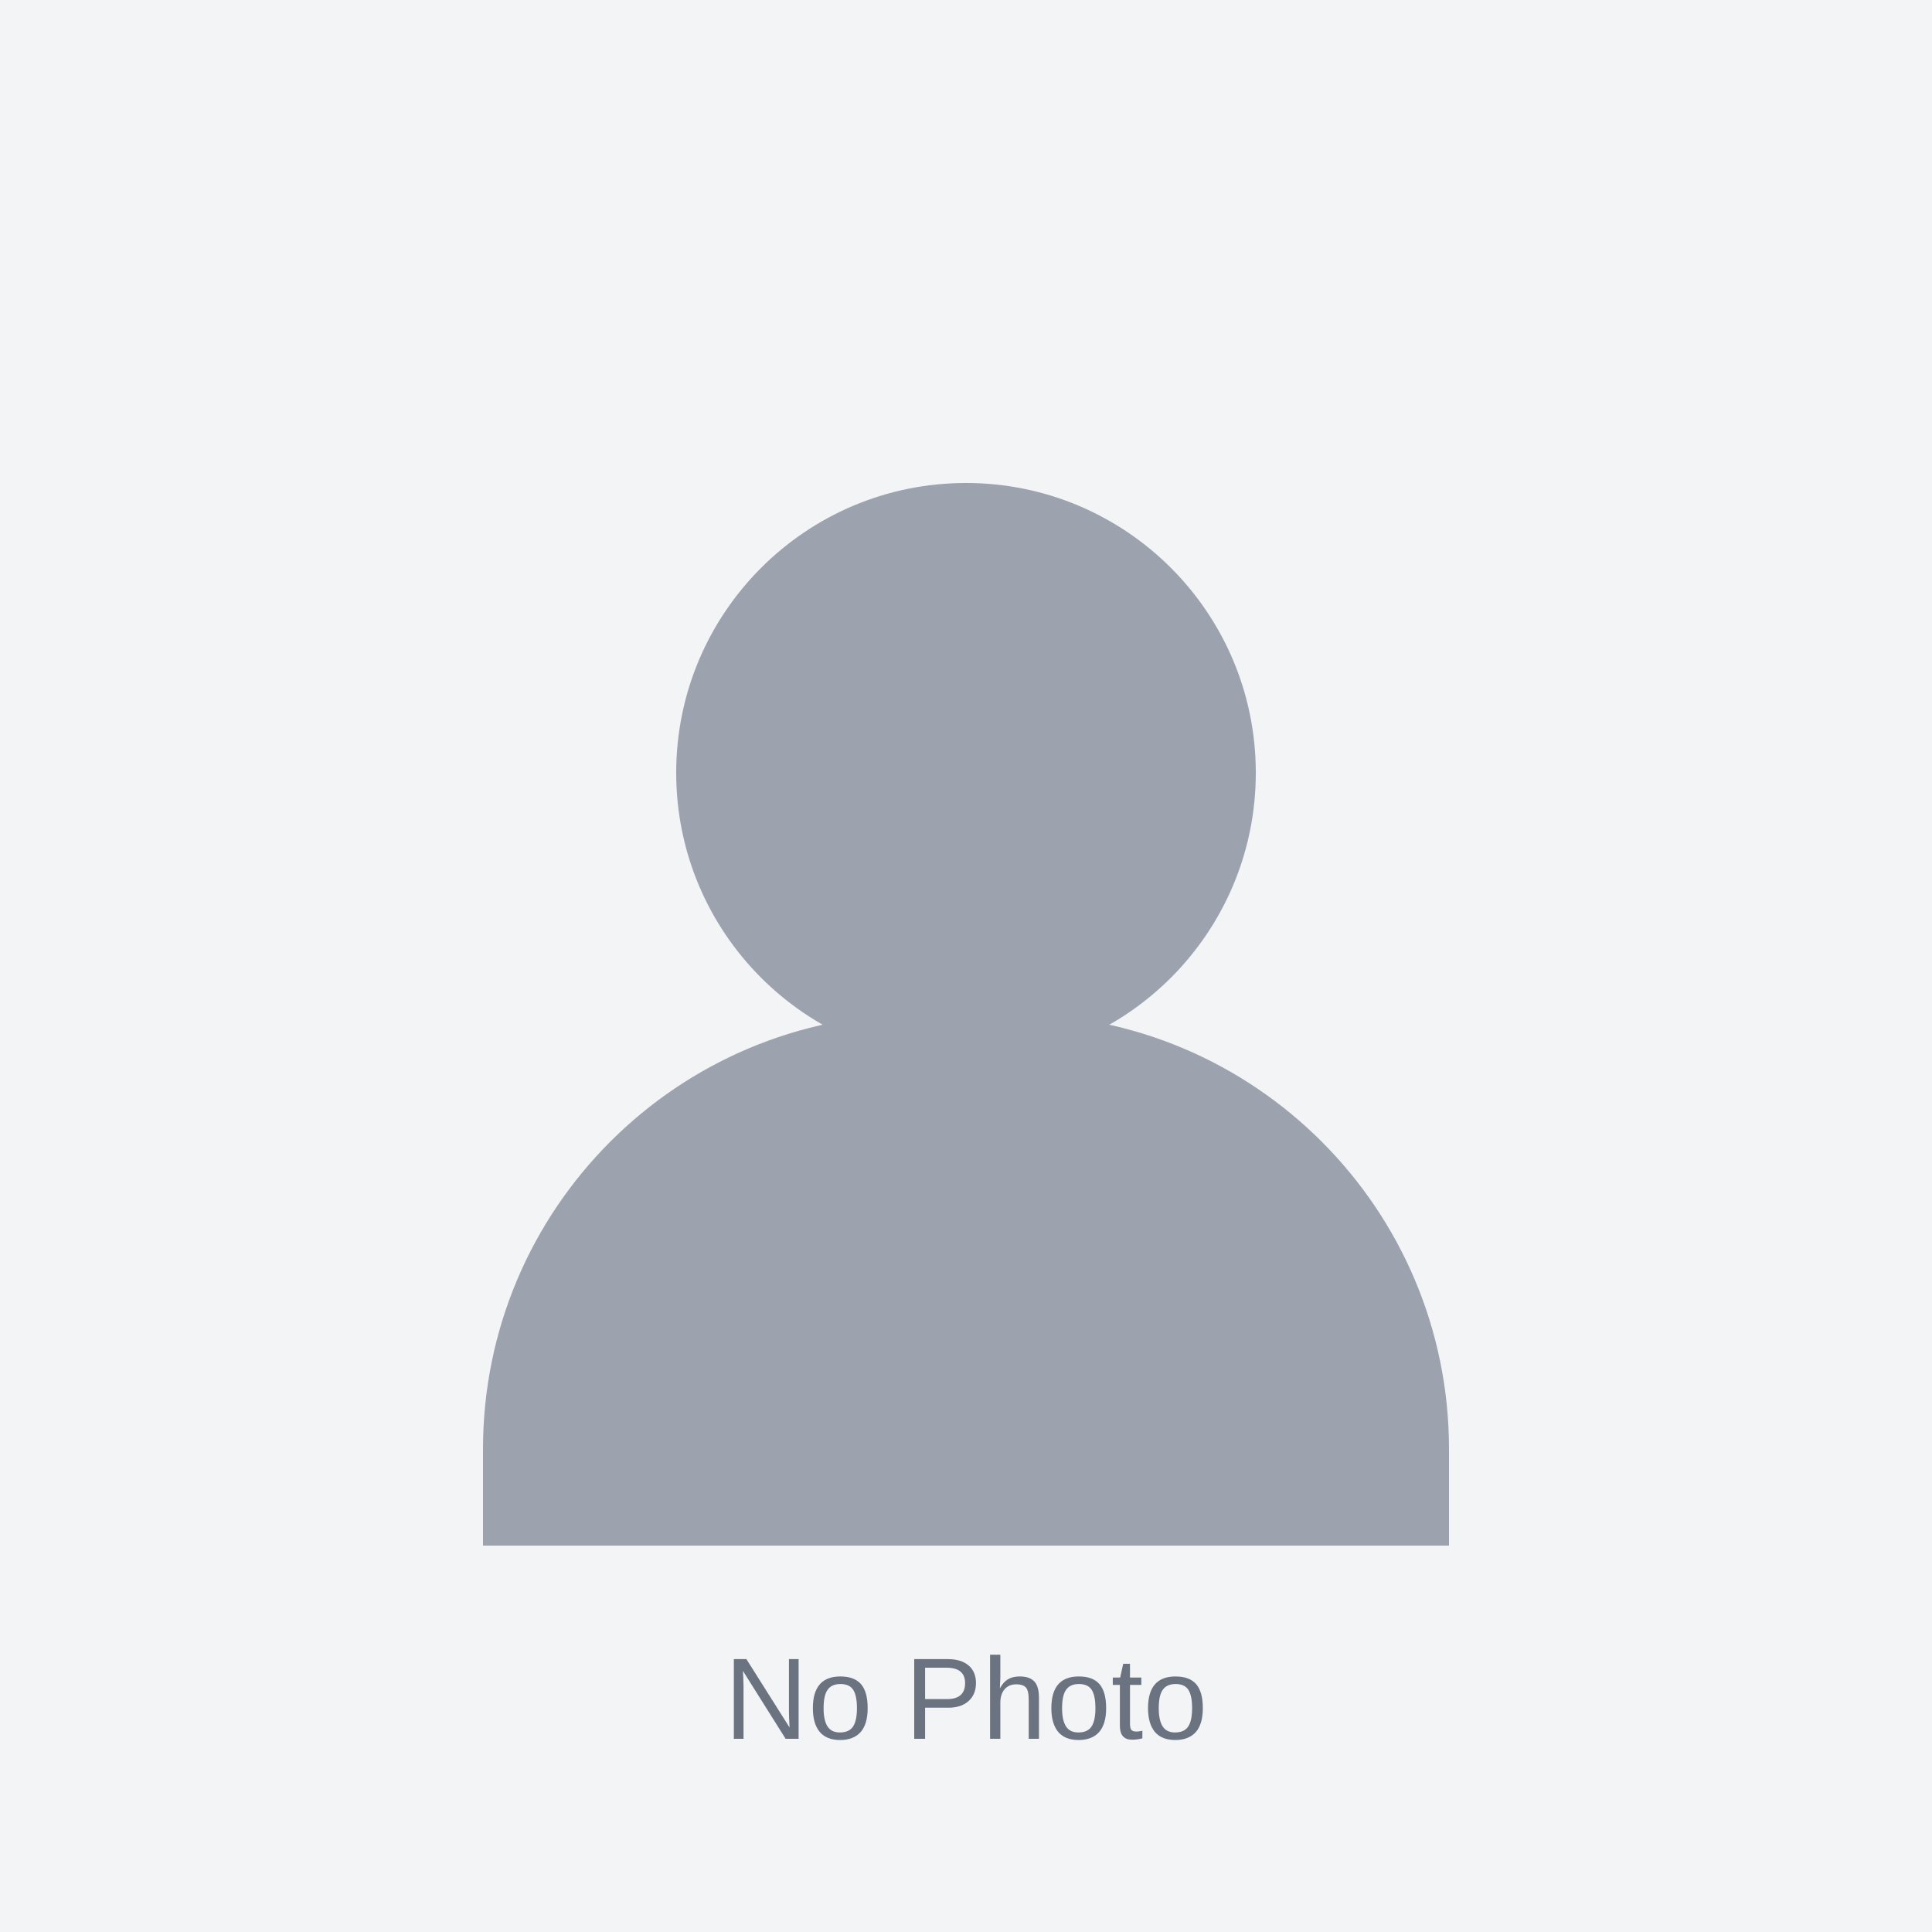
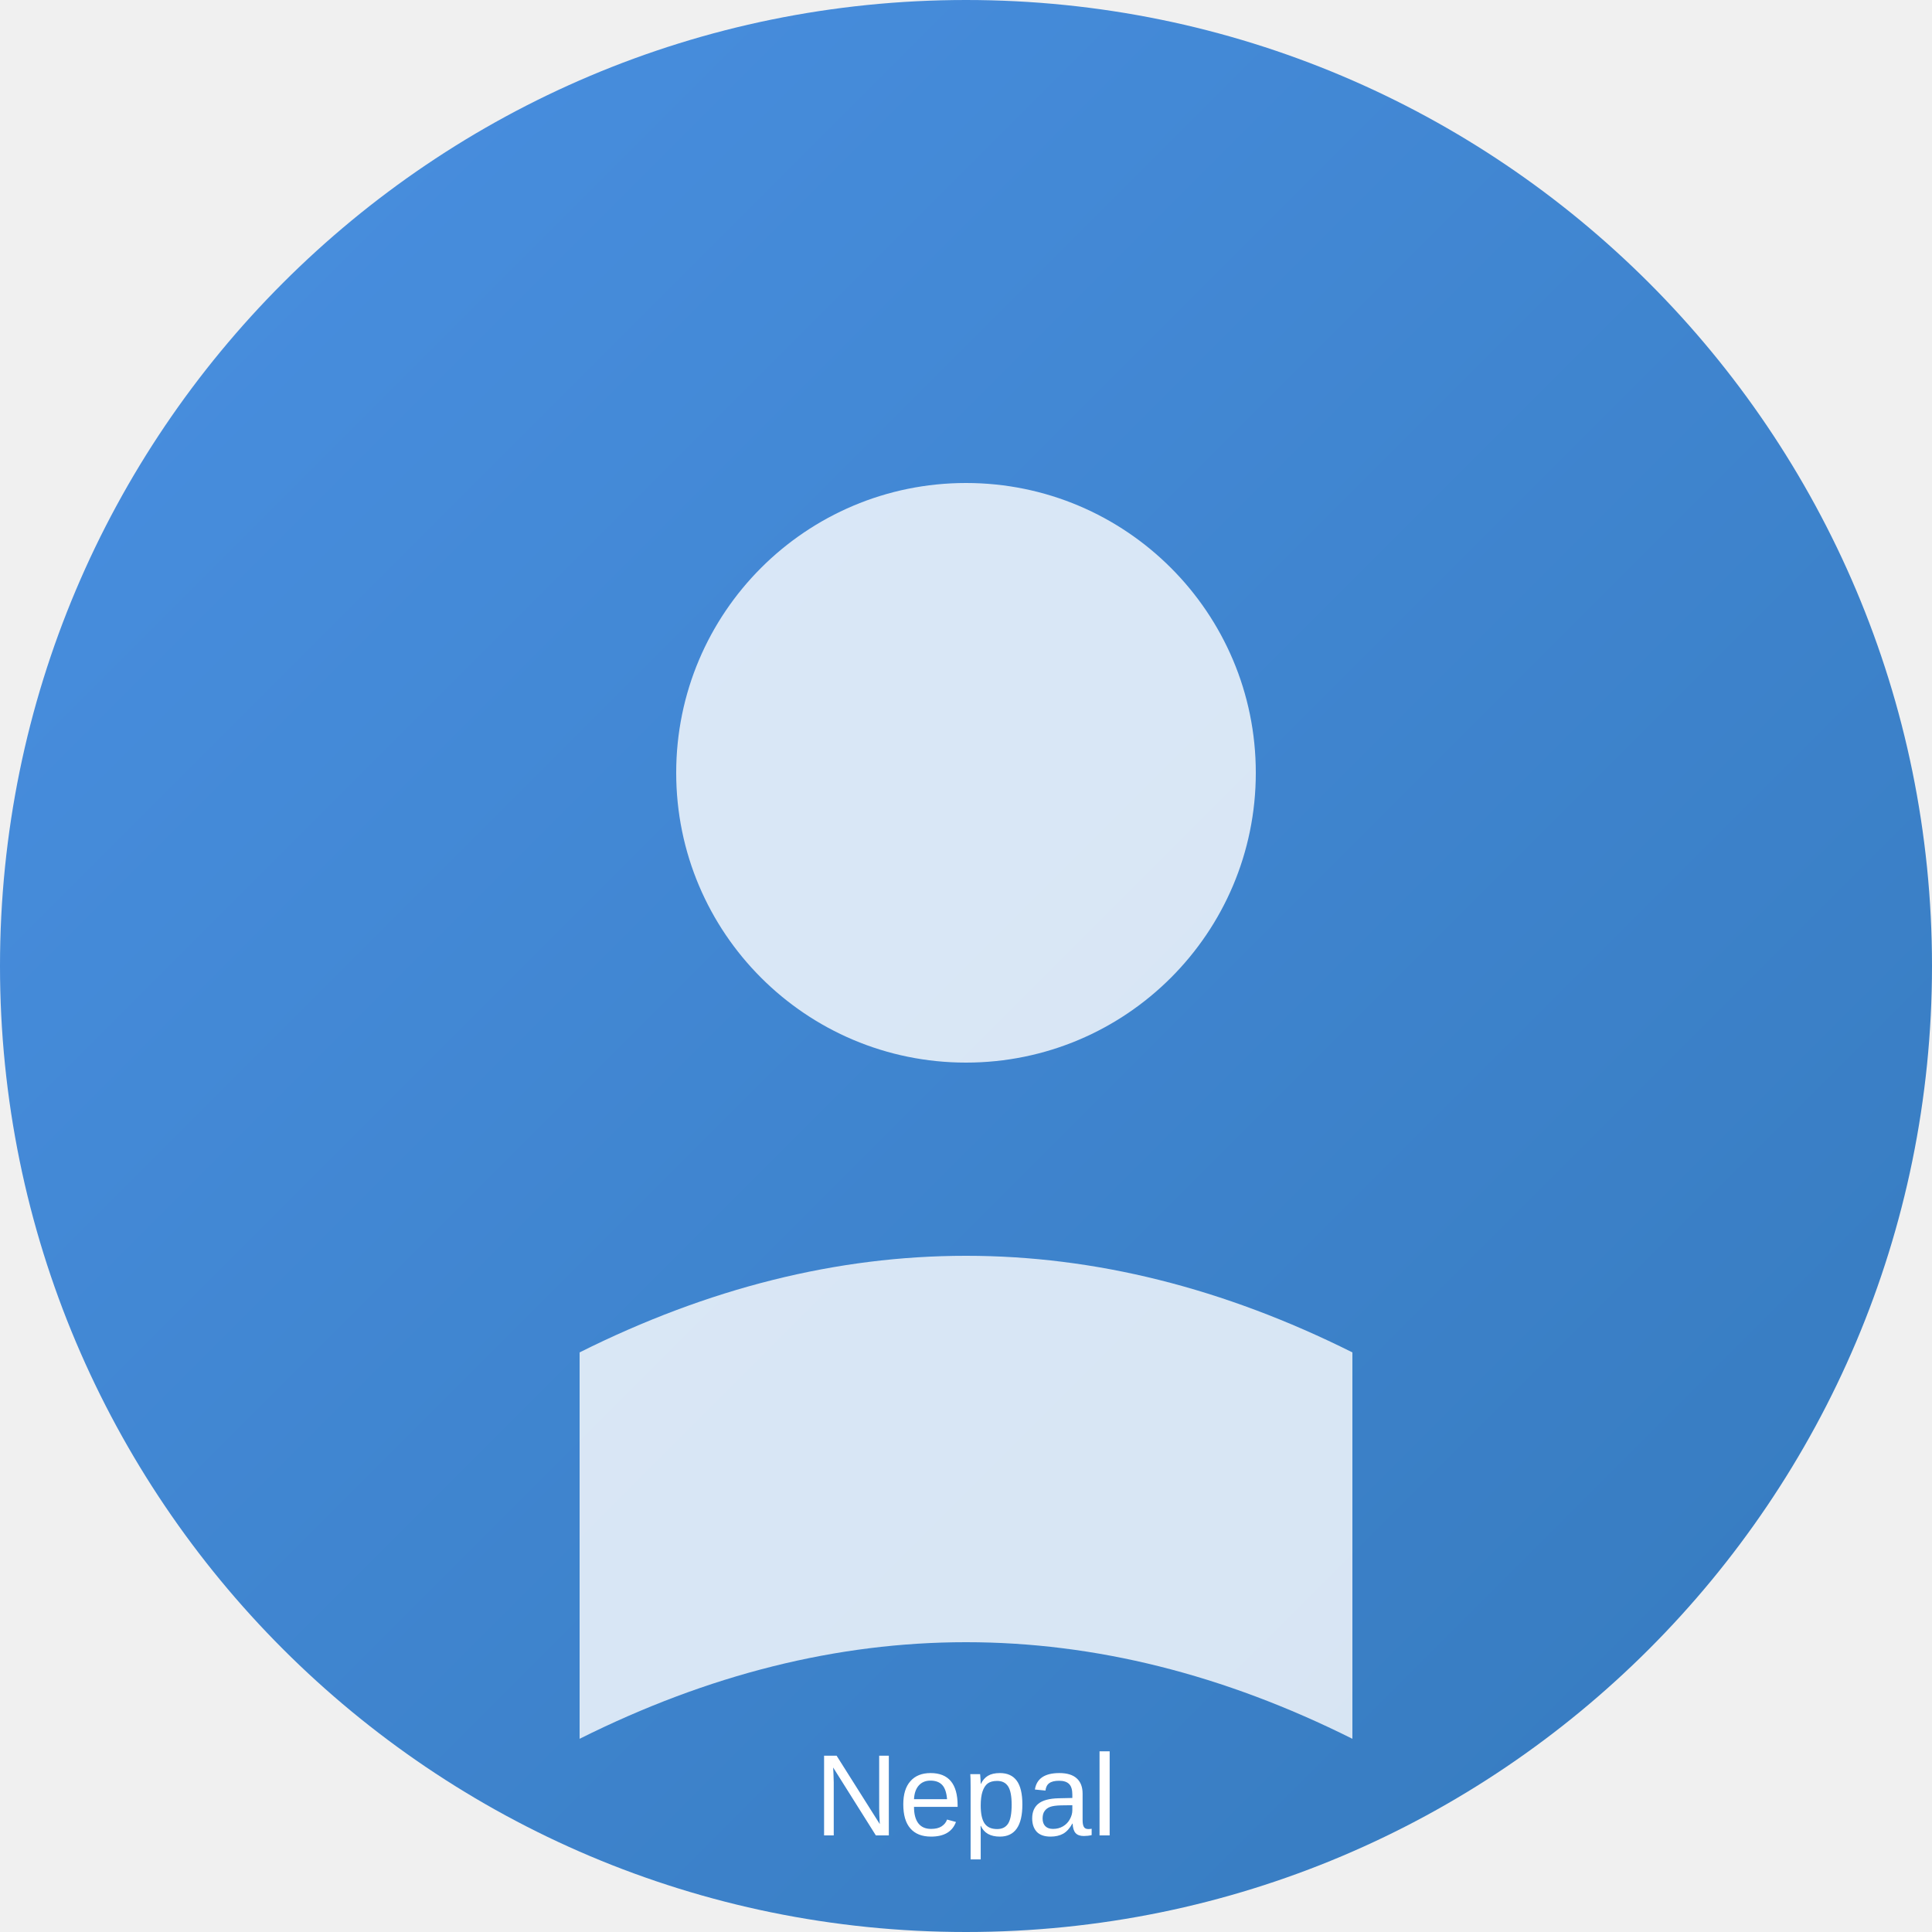
- <svg xmlns="http://www.w3.org/2000/svg" width="200" height="200" viewBox="0 0 200 200" fill="none">
-   <rect width="200" height="200" fill="#F3F4F6" />
-   <circle cx="100" cy="80" r="30" fill="#9CA3AF" />
-   <path d="M50 150C50 125.147 70.147 105 95 105H105C129.853 105 150 125.147 150 150V160H50V150Z" fill="#9CA3AF" />
-   <text x="100" y="180" text-anchor="middle" fill="#6B7280" font-family="Arial" font-size="12">No Photo</text>
+ <svg xmlns="http://www.w3.org/2000/svg" width="200" height="200" viewBox="0 0 200 200">
+   <defs>
+     <linearGradient id="grad1" x1="0%" y1="0%" x2="100%" y2="100%">
+       <stop offset="0%" style="stop-color:#4A90E2;stop-opacity:1" />
+       <stop offset="100%" style="stop-color:#357ABD;stop-opacity:1" />
+     </linearGradient>
+   </defs>
+   <rect width="200" height="200" fill="url(#grad1)" rx="100" />
+   <circle cx="100" cy="80" r="30" fill="white" opacity="0.8" />
+   <path d="M 60 140 Q 100 120 140 140 L 140 180 Q 100 160 60 180 Z" fill="white" opacity="0.8" />
+   <text x="100" y="190" text-anchor="middle" fill="white" font-size="12" font-family="Arial">Nepal</text>
</svg>
